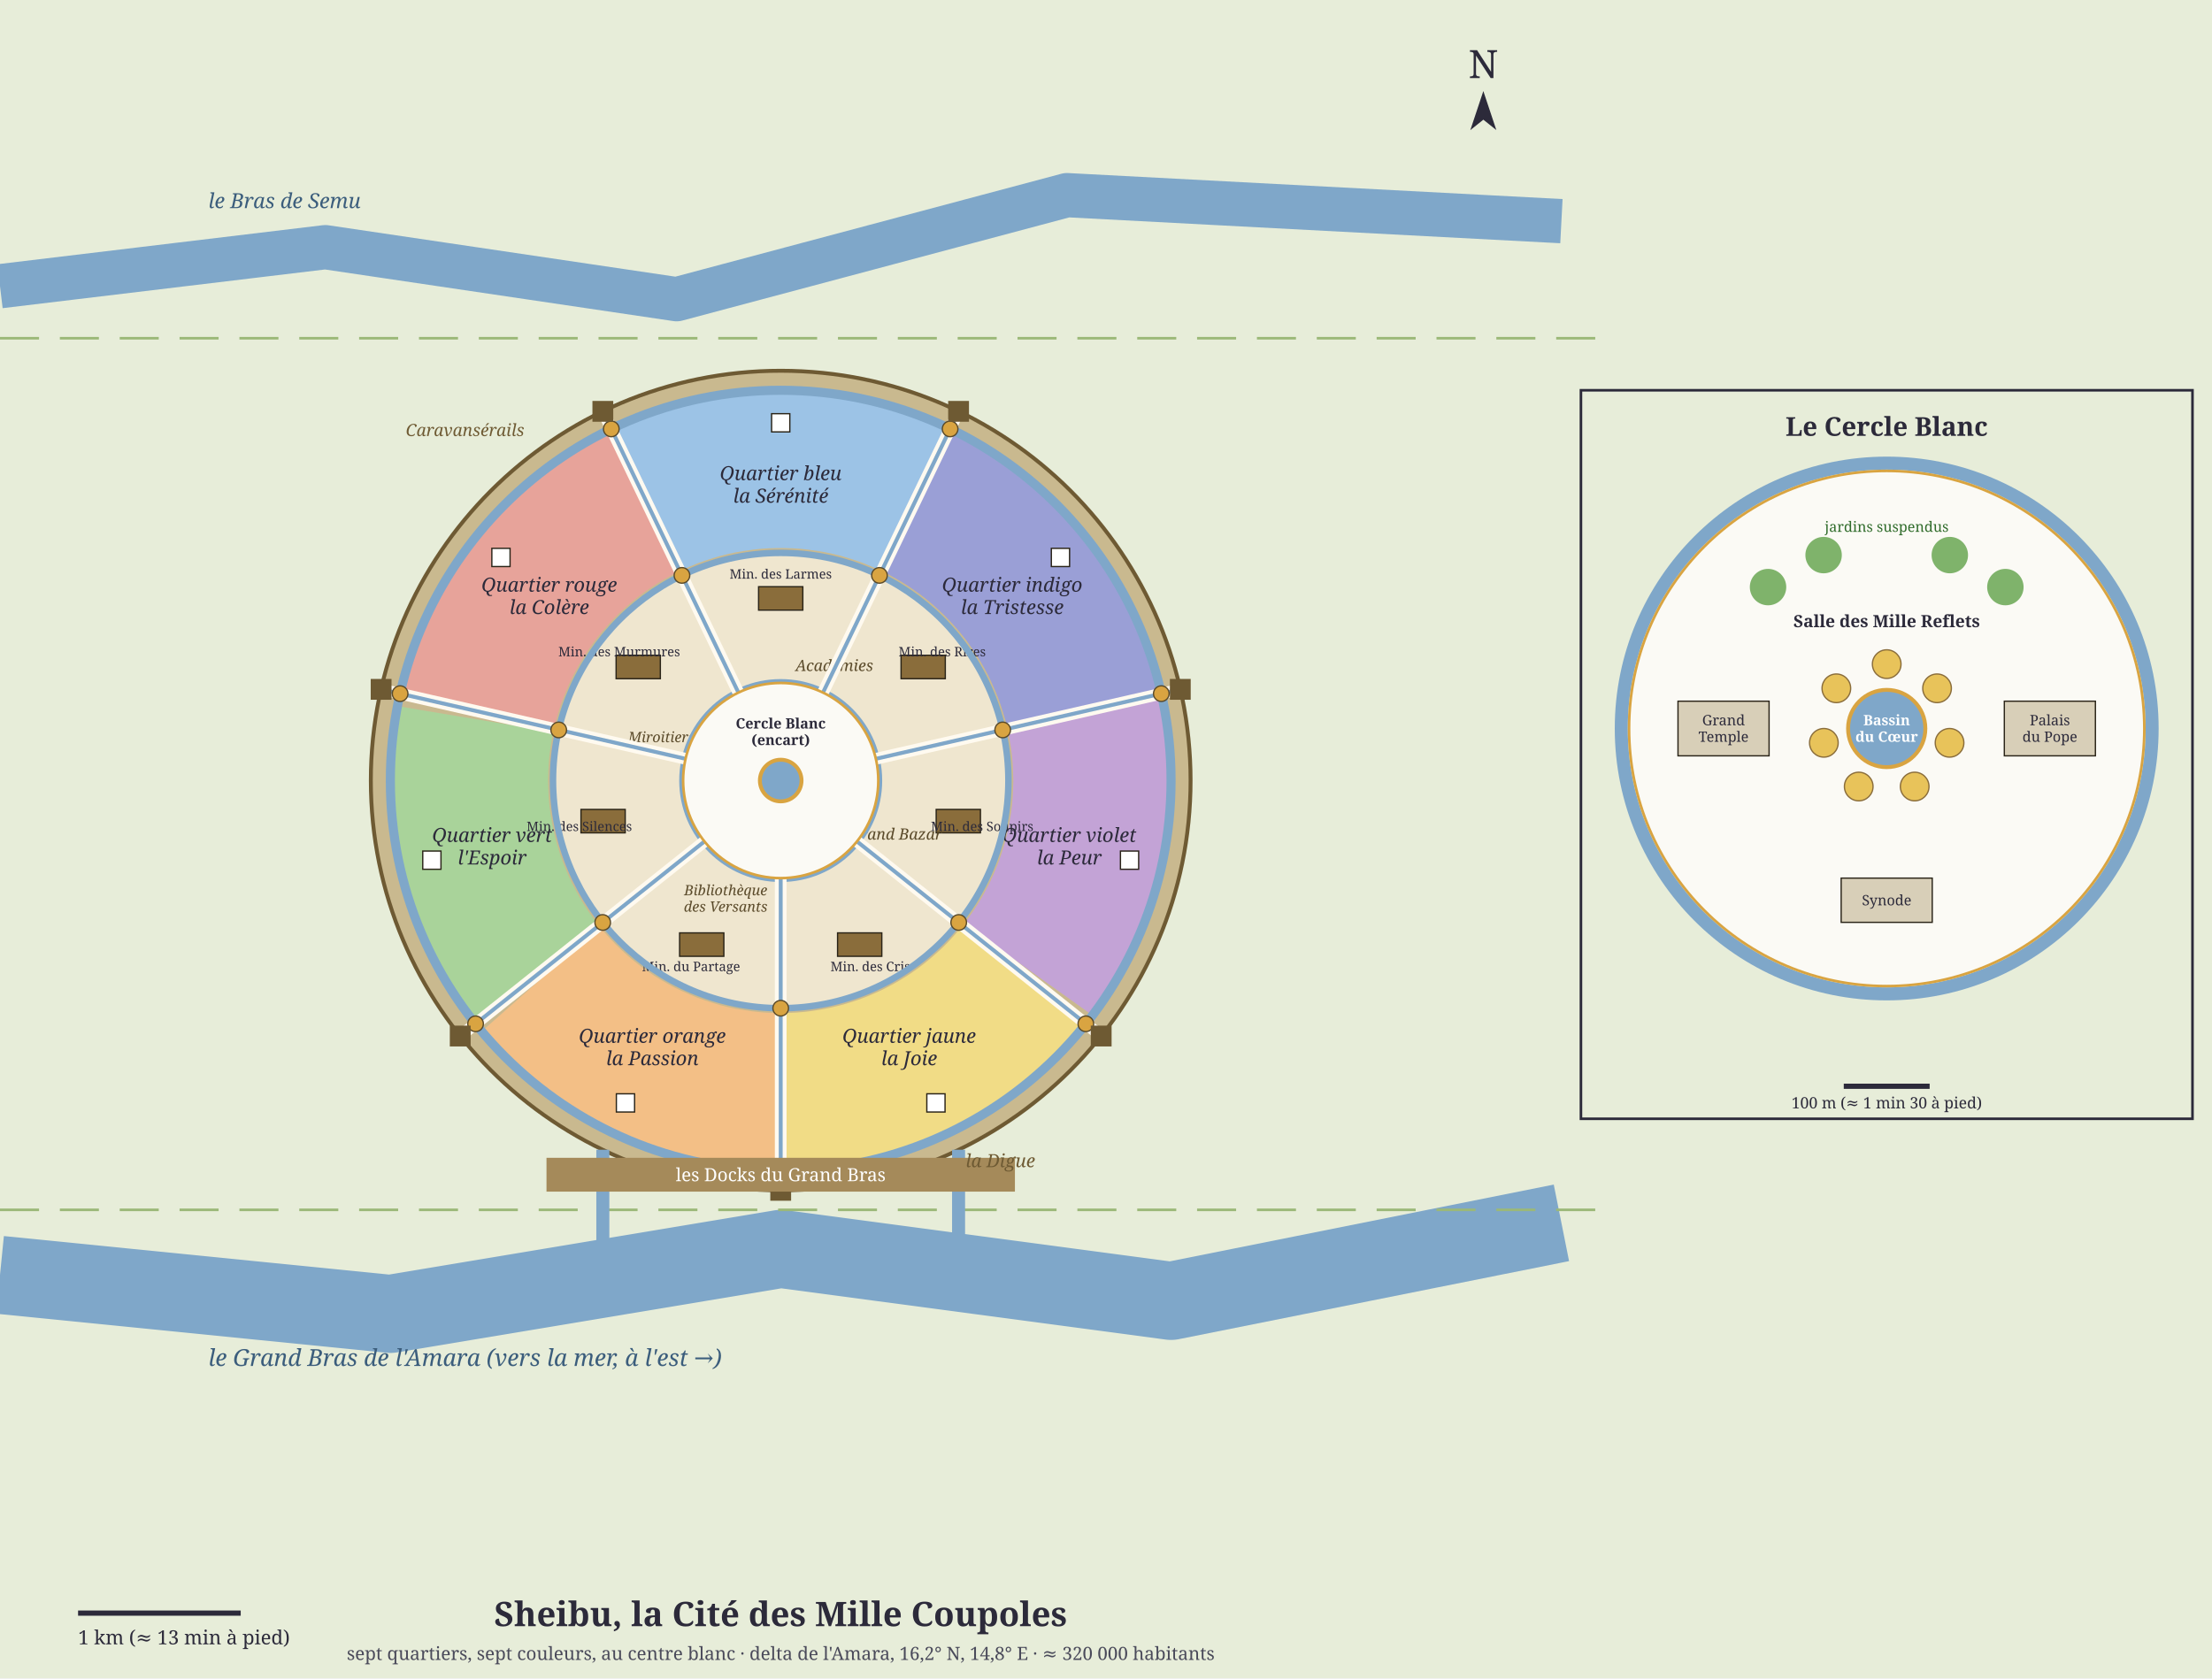
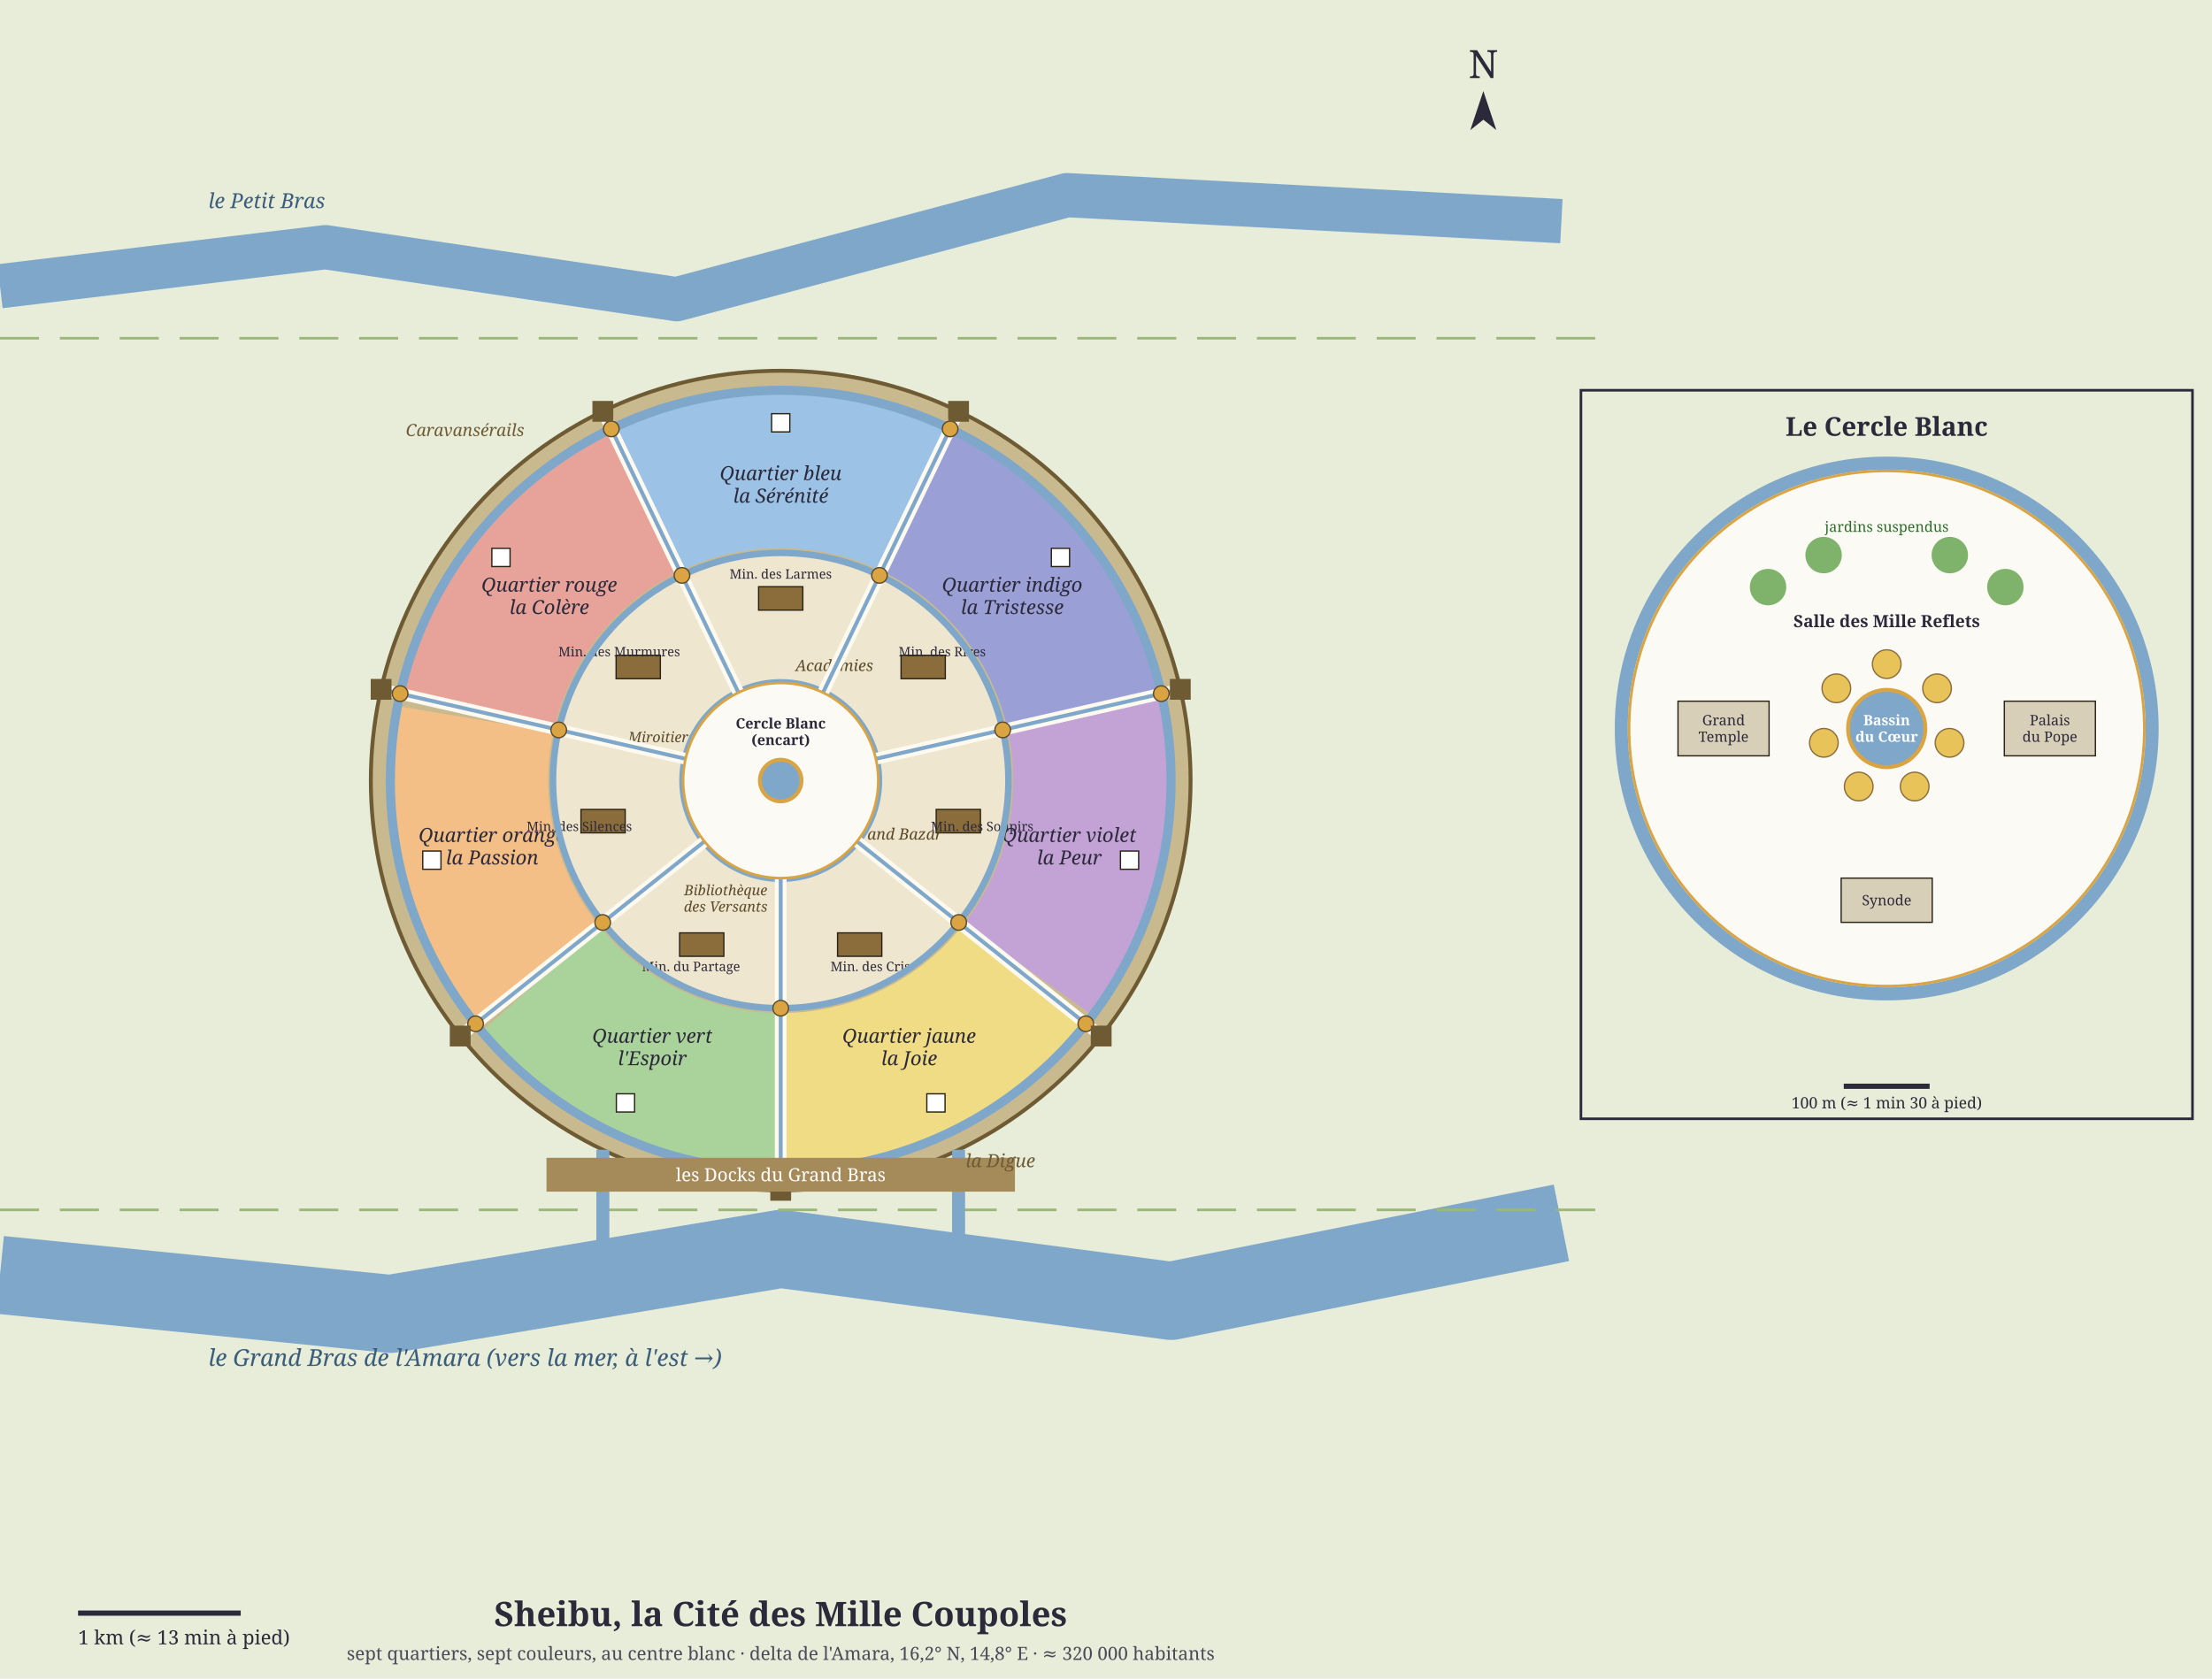
<svg xmlns="http://www.w3.org/2000/svg" viewBox="0 0 1700 1290" font-family="Georgia, serif">
  <rect width="1700" height="1290" fill="#e7edd9" />
  <polyline points="0,980 300,1010 600,960 900,1000 1200,940" fill="none" stroke="#7fa7c9" stroke-width="60" stroke-linejoin="round" />
  <polyline points="0,220 250,190 520,230 820,150 1200,170" fill="none" stroke="#7fa7c9" stroke-width="34" stroke-linejoin="round" />
  <text x="160" y="1050" font-size="18" fill="#3b5d7c" font-style="italic">le Grand Bras de l'Amara (vers la mer, à l'est →)</text>
-   <text x="160" y="160" font-size="16" fill="#3b5d7c" font-style="italic">le Bras de Semu</text>
+   <text x="160" y="160" font-size="16" fill="#3b5d7c" font-style="italic">le Petit Bras</text>
  <line x1="0" y1="260" x2="30" y2="260" stroke="#9bb878" stroke-width="2" />
  <line x1="0" y1="930" x2="30" y2="930" stroke="#9bb878" stroke-width="2" />
  <line x1="46" y1="260" x2="76" y2="260" stroke="#9bb878" stroke-width="2" />
  <line x1="46" y1="930" x2="76" y2="930" stroke="#9bb878" stroke-width="2" />
  <line x1="92" y1="260" x2="122" y2="260" stroke="#9bb878" stroke-width="2" />
  <line x1="92" y1="930" x2="122" y2="930" stroke="#9bb878" stroke-width="2" />
  <line x1="138" y1="260" x2="168" y2="260" stroke="#9bb878" stroke-width="2" />
  <line x1="138" y1="930" x2="168" y2="930" stroke="#9bb878" stroke-width="2" />
  <line x1="184" y1="260" x2="214" y2="260" stroke="#9bb878" stroke-width="2" />
  <line x1="184" y1="930" x2="214" y2="930" stroke="#9bb878" stroke-width="2" />
  <line x1="230" y1="260" x2="260" y2="260" stroke="#9bb878" stroke-width="2" />
  <line x1="230" y1="930" x2="260" y2="930" stroke="#9bb878" stroke-width="2" />
  <line x1="276" y1="260" x2="306" y2="260" stroke="#9bb878" stroke-width="2" />
  <line x1="276" y1="930" x2="306" y2="930" stroke="#9bb878" stroke-width="2" />
  <line x1="322" y1="260" x2="352" y2="260" stroke="#9bb878" stroke-width="2" />
  <line x1="322" y1="930" x2="352" y2="930" stroke="#9bb878" stroke-width="2" />
  <line x1="368" y1="260" x2="398" y2="260" stroke="#9bb878" stroke-width="2" />
  <line x1="368" y1="930" x2="398" y2="930" stroke="#9bb878" stroke-width="2" />
  <line x1="414" y1="260" x2="444" y2="260" stroke="#9bb878" stroke-width="2" />
  <line x1="414" y1="930" x2="444" y2="930" stroke="#9bb878" stroke-width="2" />
  <line x1="460" y1="260" x2="490" y2="260" stroke="#9bb878" stroke-width="2" />
  <line x1="460" y1="930" x2="490" y2="930" stroke="#9bb878" stroke-width="2" />
  <line x1="506" y1="260" x2="536" y2="260" stroke="#9bb878" stroke-width="2" />
  <line x1="506" y1="930" x2="536" y2="930" stroke="#9bb878" stroke-width="2" />
  <line x1="552" y1="260" x2="582" y2="260" stroke="#9bb878" stroke-width="2" />
  <line x1="552" y1="930" x2="582" y2="930" stroke="#9bb878" stroke-width="2" />
  <line x1="598" y1="260" x2="628" y2="260" stroke="#9bb878" stroke-width="2" />
  <line x1="598" y1="930" x2="628" y2="930" stroke="#9bb878" stroke-width="2" />
  <line x1="644" y1="260" x2="674" y2="260" stroke="#9bb878" stroke-width="2" />
  <line x1="644" y1="930" x2="674" y2="930" stroke="#9bb878" stroke-width="2" />
  <line x1="690" y1="260" x2="720" y2="260" stroke="#9bb878" stroke-width="2" />
  <line x1="690" y1="930" x2="720" y2="930" stroke="#9bb878" stroke-width="2" />
  <line x1="736" y1="260" x2="766" y2="260" stroke="#9bb878" stroke-width="2" />
  <line x1="736" y1="930" x2="766" y2="930" stroke="#9bb878" stroke-width="2" />
  <line x1="782" y1="260" x2="812" y2="260" stroke="#9bb878" stroke-width="2" />
  <line x1="782" y1="930" x2="812" y2="930" stroke="#9bb878" stroke-width="2" />
  <line x1="828" y1="260" x2="858" y2="260" stroke="#9bb878" stroke-width="2" />
  <line x1="828" y1="930" x2="858" y2="930" stroke="#9bb878" stroke-width="2" />
  <line x1="874" y1="260" x2="904" y2="260" stroke="#9bb878" stroke-width="2" />
  <line x1="874" y1="930" x2="904" y2="930" stroke="#9bb878" stroke-width="2" />
  <line x1="920" y1="260" x2="950" y2="260" stroke="#9bb878" stroke-width="2" />
  <line x1="920" y1="930" x2="950" y2="930" stroke="#9bb878" stroke-width="2" />
  <line x1="966" y1="260" x2="996" y2="260" stroke="#9bb878" stroke-width="2" />
  <line x1="966" y1="930" x2="996" y2="930" stroke="#9bb878" stroke-width="2" />
  <line x1="1012" y1="260" x2="1042" y2="260" stroke="#9bb878" stroke-width="2" />
  <line x1="1012" y1="930" x2="1042" y2="930" stroke="#9bb878" stroke-width="2" />
  <line x1="1058" y1="260" x2="1088" y2="260" stroke="#9bb878" stroke-width="2" />
  <line x1="1058" y1="930" x2="1088" y2="930" stroke="#9bb878" stroke-width="2" />
  <line x1="1104" y1="260" x2="1134" y2="260" stroke="#9bb878" stroke-width="2" />
  <line x1="1104" y1="930" x2="1134" y2="930" stroke="#9bb878" stroke-width="2" />
  <line x1="1150" y1="260" x2="1180" y2="260" stroke="#9bb878" stroke-width="2" />
  <line x1="1150" y1="930" x2="1180" y2="930" stroke="#9bb878" stroke-width="2" />
  <line x1="1196" y1="260" x2="1226" y2="260" stroke="#9bb878" stroke-width="2" />
  <line x1="1196" y1="930" x2="1226" y2="930" stroke="#9bb878" stroke-width="2" />
  <circle cx="600.0" cy="600.0" r="315.0" fill="#c9b98f" stroke="#6e5a33" stroke-width="3" />
  <polygon points="473.2,328.1 482.8,323.8 492.5,319.9 502.3,316.3 512.3,313.1 522.4,310.2 532.5,307.7 542.8,305.5 553.1,303.7 563.4,302.2 573.9,301.1 584.3,300.4 594.8,300.0 605.2,300.0 615.7,300.4 626.1,301.1 636.6,302.2 646.9,303.7 657.2,305.5 667.5,307.7 677.6,310.2 687.7,313.1 697.7,316.3 707.5,319.9 717.2,323.8 726.8,328.1 675.5,438.0 669.8,435.5 664.1,433.1 658.2,431.0 652.3,429.1 646.3,427.3 640.2,425.8 634.1,424.5 628.0,423.5 621.8,422.6 615.6,421.9 609.4,421.5 603.1,421.3 596.9,421.3 590.6,421.5 584.4,421.9 578.2,422.6 572.0,423.5 565.9,424.5 559.8,425.8 553.7,427.3 547.7,429.1 541.8,431.0 535.9,433.1 530.2,435.5 524.5,438.0" fill="#9cc3e6" opacity="1" />
  <text x="600.0" y="369.1" font-size="15" text-anchor="middle" fill="#2c2a3a" font-style="italic">Quartier bleu</text>
  <text x="600.0" y="386.4" font-size="15" text-anchor="middle" fill="#2c2a3a" font-style="italic">la Sérénité</text>
  <rect x="593.0" y="318.0" width="14" height="14" fill="#fff" stroke="#2a2418" />
  <polygon points="726.8,328.1 736.2,332.7 745.4,337.6 754.5,342.8 763.4,348.4 772.1,354.3 780.5,360.4 788.8,366.9 796.8,373.6 804.6,380.6 812.1,387.9 819.4,395.4 826.4,403.2 833.1,411.2 839.6,419.5 845.7,427.9 851.6,436.6 857.2,445.5 862.4,454.6 867.3,463.8 871.9,473.2 876.2,482.8 880.1,492.5 883.7,502.3 886.9,512.3 889.8,522.4 892.3,532.5 774.2,559.8 772.7,553.7 770.9,547.7 769.0,541.8 766.9,535.9 764.5,530.2 762.0,524.5 759.3,518.8 756.3,513.3 753.2,507.9 749.9,502.6 746.4,497.5 742.8,492.4 738.9,487.5 734.9,482.7 730.7,478.1 726.4,473.6 721.9,469.3 717.3,465.1 712.5,461.1 707.6,457.2 702.5,453.6 697.4,450.1 692.1,446.8 686.7,443.7 681.2,440.7 675.5,438.0" fill="#9a9fd6" opacity="1" />
  <text x="777.9" y="454.8" font-size="15" text-anchor="middle" fill="#2c2a3a" font-style="italic">Quartier indigo</text>
  <text x="777.9" y="472.0" font-size="15" text-anchor="middle" fill="#2c2a3a" font-style="italic">la Tristesse</text>
  <rect x="808.0" y="421.5" width="14" height="14" fill="#fff" stroke="#2a2418" />
  <polygon points="892.3,532.5 894.5,542.8 896.3,553.1 897.8,563.4 898.9,573.9 899.6,584.3 900.0,594.8 900.0,605.2 899.6,615.7 898.9,626.1 897.8,636.6 896.3,646.9 894.5,657.2 892.3,667.5 889.8,677.6 886.9,687.7 883.7,697.7 880.1,707.5 876.2,717.2 871.9,726.8 867.3,736.2 862.4,745.4 857.2,754.5 851.6,763.4 845.7,772.1 839.6,780.5 740.9,710.0 744.6,705.1 748.2,700.0 751.6,694.7 754.8,689.4 757.8,683.9 760.7,678.4 763.3,672.7 765.7,667.0 768.0,661.1 770.0,655.2 771.8,649.3 773.4,643.2 774.8,637.2 776.0,631.0 777.0,624.9 777.8,618.7 778.3,612.5 778.6,606.2 778.8,600.0 778.6,593.8 778.3,587.5 777.8,581.3 777.0,575.1 776.0,569.0 774.8,562.8" fill="#c3a3d6" opacity="1" />
  <text x="821.8" y="647.2" font-size="15" text-anchor="middle" fill="#2c2a3a" font-style="italic">Quartier violet</text>
  <text x="821.8" y="664.5" font-size="15" text-anchor="middle" fill="#2c2a3a" font-style="italic">la Peur</text>
  <rect x="861.1" y="654.2" width="14" height="14" fill="#fff" stroke="#2a2418" />
  <polygon points="836.4,784.7 829.8,792.8 822.9,800.7 815.8,808.4 808.4,815.8 800.7,822.9 792.8,829.8 784.7,836.4 776.3,842.7 767.8,848.7 759.0,854.4 750.0,859.8 740.8,864.9 731.5,869.6 722.0,874.1 712.4,878.2 702.6,881.9 692.7,885.3 682.7,888.4 672.6,891.1 662.4,893.4 652.1,895.4 641.8,897.1 631.4,898.4 620.9,899.3 610.5,899.8 600.0,900.0 600.0,778.8 606.2,778.6 612.5,778.3 618.7,777.8 624.9,777.0 631.0,776.0 637.2,774.8 643.2,773.4 649.3,771.8 655.2,770.0 661.1,768.0 667.0,765.7 672.7,763.3 678.4,760.7 683.9,757.8 689.4,754.8 694.7,751.6 700.0,748.2 705.1,744.6 710.0,740.9 714.9,736.9 719.6,732.8 724.2,728.6 728.6,724.2 732.8,719.6 736.9,714.9 740.9,710.0" fill="#f1dc86" opacity="1" />
  <text x="698.7" y="801.6" font-size="15" text-anchor="middle" fill="#2c2a3a" font-style="italic">Quartier jaune</text>
  <text x="698.7" y="818.8" font-size="15" text-anchor="middle" fill="#2c2a3a" font-style="italic">la Joie</text>
  <rect x="712.3" y="840.8" width="14" height="14" fill="#fff" stroke="#2a2418" />
-   <polygon points="600.0,900.0 589.5,899.8 579.1,899.3 568.6,898.4 558.2,897.1 547.9,895.4 537.6,893.4 527.4,891.1 517.3,888.4 507.3,885.3 497.4,881.9 487.6,878.2 478.0,874.1 468.5,869.6 459.2,864.9 450.0,859.8 441.0,854.4 432.2,848.7 423.7,842.7 415.3,836.4 407.2,829.8 399.3,822.9 391.6,815.8 384.2,808.4 377.1,800.7 370.2,792.8 461.1,712.5 465.1,717.3 469.3,721.9 473.6,726.4 478.1,730.7 482.7,734.9 487.5,738.9 492.4,742.8 497.5,746.4 502.6,749.9 507.9,753.2 513.3,756.3 518.8,759.3 524.5,762.0 530.2,764.5 535.9,766.9 541.8,769.0 547.7,770.9 553.7,772.7 559.8,774.2 565.9,775.5 572.0,776.5 578.2,777.4 584.4,778.1 590.6,778.5 596.9,778.7" fill="#f3bf86" opacity="1" />
-   <text x="501.3" y="801.6" font-size="15" text-anchor="middle" fill="#2c2a3a" font-style="italic">Quartier orange</text>
-   <text x="501.3" y="818.8" font-size="15" text-anchor="middle" fill="#2c2a3a" font-style="italic">la Passion</text>
+   <polygon points="600.0,900.0 589.5,899.8 579.1,899.3 568.6,898.4 558.2,897.1 547.9,895.4 537.6,893.4 527.4,891.1 517.3,888.4 507.3,885.3 497.4,881.9 487.6,878.2 478.0,874.1 468.5,869.6 459.2,864.9 450.0,859.8 441.0,854.4 432.2,848.7 423.7,842.7 415.3,836.4 407.2,829.8 399.3,822.9 391.6,815.8 384.2,808.4 377.1,800.7 370.2,792.8 461.1,712.5 465.1,717.3 469.3,721.9 473.6,726.4 478.1,730.7 482.7,734.9 487.5,738.9 492.4,742.8 497.5,746.4 502.6,749.9 507.9,753.2 513.3,756.3 518.8,759.3 524.5,762.0 530.2,764.5 535.9,766.9 541.8,769.0 547.7,770.9 553.7,772.7 559.8,774.2 565.9,775.5 572.0,776.5 578.2,777.4 584.4,778.1 590.6,778.5 596.9,778.7" fill="#a9d39a" opacity="1" />
+   <text x="501.3" y="801.6" font-size="15" text-anchor="middle" fill="#2c2a3a" font-style="italic">Quartier vert</text>
+   <text x="501.3" y="818.8" font-size="15" text-anchor="middle" fill="#2c2a3a" font-style="italic">l'Espoir</text>
  <rect x="473.7" y="840.8" width="14" height="14" fill="#fff" stroke="#2a2418" />
-   <polygon points="366.9,788.8 360.4,780.5 354.3,772.1 348.4,763.4 342.8,754.5 337.6,745.4 332.7,736.2 328.1,726.8 323.8,717.2 319.9,707.5 316.3,697.7 313.1,687.7 310.2,677.6 307.7,667.5 305.5,657.2 303.7,646.9 302.2,636.6 301.1,626.1 300.4,615.7 300.0,605.2 300.0,594.8 300.4,584.3 301.1,573.9 302.2,563.4 303.7,553.1 305.5,542.8 425.2,562.8 424.0,569.0 423.0,575.1 422.2,581.3 421.7,587.5 421.4,593.8 421.2,600.0 421.4,606.2 421.7,612.5 422.2,618.7 423.0,624.9 424.0,631.0 425.2,637.2 426.6,643.2 428.2,649.3 430.0,655.2 432.0,661.1 434.3,667.0 436.7,672.7 439.3,678.4 442.2,683.9 445.2,689.4 448.4,694.7 451.8,700.0 455.4,705.1 459.1,710.0" fill="#a9d39a" opacity="1" />
-   <text x="378.2" y="647.2" font-size="15" text-anchor="middle" fill="#2c2a3a" font-style="italic">Quartier vert</text>
-   <text x="378.2" y="664.5" font-size="15" text-anchor="middle" fill="#2c2a3a" font-style="italic">l'Espoir</text>
+   <polygon points="366.9,788.8 360.4,780.5 354.3,772.1 348.4,763.4 342.8,754.5 337.6,745.4 332.7,736.2 328.1,726.8 323.8,717.2 319.9,707.5 316.3,697.7 313.1,687.7 310.2,677.6 307.7,667.5 305.5,657.2 303.7,646.9 302.2,636.6 301.1,626.1 300.4,615.7 300.0,605.2 300.0,594.8 300.4,584.3 301.1,573.9 302.2,563.4 303.7,553.1 305.5,542.8 425.2,562.8 424.0,569.0 423.0,575.1 422.2,581.3 421.7,587.5 421.4,593.8 421.2,600.0 421.4,606.2 421.7,612.5 422.2,618.7 423.0,624.9 424.0,631.0 425.2,637.2 426.6,643.2 428.2,649.3 430.0,655.2 432.0,661.1 434.3,667.0 436.7,672.7 439.3,678.4 442.2,683.9 445.2,689.4 448.4,694.7 451.8,700.0 455.4,705.1 459.1,710.0" fill="#f3bf86" opacity="1" />
+   <text x="378.2" y="647.2" font-size="15" text-anchor="middle" fill="#2c2a3a" font-style="italic">Quartier orange</text>
+   <text x="378.2" y="664.5" font-size="15" text-anchor="middle" fill="#2c2a3a" font-style="italic">la Passion</text>
  <rect x="324.9" y="654.2" width="14" height="14" fill="#fff" stroke="#2a2418" />
  <polygon points="306.6,537.6 308.9,527.4 311.6,517.3 314.7,507.3 318.1,497.4 321.8,487.6 325.9,478.0 330.4,468.5 335.1,459.2 340.2,450.0 345.6,441.0 351.3,432.2 357.3,423.7 363.6,415.3 370.2,407.2 377.1,399.3 384.2,391.6 391.6,384.2 399.3,377.1 407.2,370.2 415.3,363.6 423.7,357.3 432.2,351.3 441.0,345.6 450.0,340.2 459.2,335.1 468.5,330.4 521.6,439.3 516.1,442.2 510.6,445.2 505.3,448.4 500.0,451.8 494.9,455.4 490.0,459.1 485.1,463.1 480.4,467.2 475.8,471.4 471.4,475.8 467.2,480.4 463.1,485.1 459.1,490.0 455.4,494.9 451.8,500.0 448.4,505.3 445.2,510.6 442.2,516.1 439.3,521.6 436.7,527.3 434.3,533.0 432.0,538.9 430.0,544.8 428.2,550.7 426.6,556.8 425.2,562.8" fill="#e7a39a" opacity="1" />
  <text x="422.1" y="454.8" font-size="15" text-anchor="middle" fill="#2c2a3a" font-style="italic">Quartier rouge</text>
  <text x="422.1" y="472.0" font-size="15" text-anchor="middle" fill="#2c2a3a" font-style="italic">la Colère</text>
  <rect x="378.0" y="421.5" width="14" height="14" fill="#fff" stroke="#2a2418" />
  <circle cx="600.0" cy="600.0" r="175.0" fill="#efe6cf" />
  <rect x="583.0" y="451.0" width="34" height="18" fill="#8a6d3b" stroke="#2a2418" />
  <text x="600.0" y="444.8" font-size="10" text-anchor="middle" fill="#2c2a3a">Min. des Larmes</text>
  <rect x="692.5" y="503.7" width="34" height="18" fill="#8a6d3b" stroke="#2a2418" />
  <text x="724.1" y="504.5" font-size="10" text-anchor="middle" fill="#2c2a3a">Min. des Rires</text>
  <rect x="719.5" y="622.2" width="34" height="18" fill="#8a6d3b" stroke="#2a2418" />
  <text x="754.8" y="638.8" font-size="10" text-anchor="middle" fill="#2c2a3a">Min. des Soupirs</text>
  <rect x="643.7" y="717.1" width="34" height="18" fill="#8a6d3b" stroke="#2a2418" />
  <text x="668.9" y="746.5" font-size="10" text-anchor="middle" fill="#2c2a3a">Min. des Cris</text>
  <rect x="522.3" y="717.1" width="34" height="18" fill="#8a6d3b" stroke="#2a2418" />
  <text x="531.1" y="746.5" font-size="10" text-anchor="middle" fill="#2c2a3a">Min. du Partage</text>
  <rect x="446.5" y="622.2" width="34" height="18" fill="#8a6d3b" stroke="#2a2418" />
  <text x="445.2" y="638.8" font-size="10" text-anchor="middle" fill="#2c2a3a">Min. des Silences</text>
  <rect x="473.5" y="503.7" width="34" height="18" fill="#8a6d3b" stroke="#2a2418" />
  <text x="475.9" y="504.5" font-size="10" text-anchor="middle" fill="#2c2a3a">Min. des Murmures</text>
  <text x="641.2" y="515.8" font-size="12" text-anchor="middle" fill="#5a4a2a" font-style="italic">Académies</text>
  <text x="557.7" y="688.2" font-size="11" text-anchor="middle" fill="#5a4a2a" font-style="italic">Bibliothèque</text>
  <text x="557.7" y="700.8" font-size="11" text-anchor="middle" fill="#5a4a2a" font-style="italic">des Versants</text>
  <text x="688.4" y="645.4" font-size="12" text-anchor="middle" fill="#5a4a2a" font-style="italic">Grand Bazar</text>
  <text x="508.4" y="570.5" font-size="11" text-anchor="middle" fill="#5a4a2a" font-style="italic">Miroitiers</text>
  <circle cx="600.0" cy="600.0" r="300.0" fill="none" stroke="#7fa7c9" stroke-width="7" />
  <circle cx="600.0" cy="600.0" r="175.0" fill="none" stroke="#7fa7c9" stroke-width="5" />
  <circle cx="600.0" cy="600.0" r="75.0" fill="none" stroke="#7fa7c9" stroke-width="6" />
  <line x1="567.5" y1="532.4" x2="463.3" y2="316.2" stroke="#fffaf0" stroke-width="9" />
  <line x1="567.5" y1="532.4" x2="463.3" y2="316.2" stroke="#7fa7c9" stroke-width="3" />
  <circle cx="524.1" cy="442.3" r="6" fill="#d9a441" stroke="#5a4a2a" />
  <circle cx="469.8" cy="329.7" r="6" fill="#d9a441" stroke="#5a4a2a" />
  <rect x="455.3" y="308.2" width="16" height="16" fill="#6e5a33" />
  <line x1="632.5" y1="532.4" x2="736.7" y2="316.2" stroke="#fffaf0" stroke-width="9" />
  <line x1="632.5" y1="532.4" x2="736.7" y2="316.2" stroke="#7fa7c9" stroke-width="3" />
  <circle cx="675.9" cy="442.3" r="6" fill="#d9a441" stroke="#5a4a2a" />
  <circle cx="730.2" cy="329.7" r="6" fill="#d9a441" stroke="#5a4a2a" />
  <rect x="728.7" y="308.2" width="16" height="16" fill="#6e5a33" />
  <line x1="673.1" y1="583.3" x2="907.1" y2="529.9" stroke="#fffaf0" stroke-width="9" />
  <line x1="673.1" y1="583.3" x2="907.1" y2="529.9" stroke="#7fa7c9" stroke-width="3" />
  <circle cx="770.6" cy="561.1" r="6" fill="#d9a441" stroke="#5a4a2a" />
  <circle cx="892.5" cy="533.2" r="6" fill="#d9a441" stroke="#5a4a2a" />
  <rect x="899.1" y="521.9" width="16" height="16" fill="#6e5a33" />
  <line x1="658.6" y1="646.8" x2="846.3" y2="796.4" stroke="#fffaf0" stroke-width="9" />
  <line x1="658.6" y1="646.8" x2="846.3" y2="796.4" stroke="#7fa7c9" stroke-width="3" />
  <circle cx="736.8" cy="709.1" r="6" fill="#d9a441" stroke="#5a4a2a" />
  <circle cx="834.5" cy="787.0" r="6" fill="#d9a441" stroke="#5a4a2a" />
  <rect x="838.3" y="788.4" width="16" height="16" fill="#6e5a33" />
  <line x1="600.0" y1="675.0" x2="600.0" y2="915.0" stroke="#fffaf0" stroke-width="9" />
  <line x1="600.0" y1="675.0" x2="600.0" y2="915.0" stroke="#7fa7c9" stroke-width="3" />
  <circle cx="600.0" cy="775.0" r="6" fill="#d9a441" stroke="#5a4a2a" />
  <circle cx="600.0" cy="900.0" r="6" fill="#d9a441" stroke="#5a4a2a" />
  <rect x="592.0" y="907.0" width="16" height="16" fill="#6e5a33" />
  <line x1="541.4" y1="646.8" x2="353.7" y2="796.4" stroke="#fffaf0" stroke-width="9" />
  <line x1="541.4" y1="646.8" x2="353.7" y2="796.4" stroke="#7fa7c9" stroke-width="3" />
  <circle cx="463.2" cy="709.1" r="6" fill="#d9a441" stroke="#5a4a2a" />
  <circle cx="365.5" cy="787.0" r="6" fill="#d9a441" stroke="#5a4a2a" />
  <rect x="345.7" y="788.4" width="16" height="16" fill="#6e5a33" />
  <line x1="526.9" y1="583.3" x2="292.9" y2="529.9" stroke="#fffaf0" stroke-width="9" />
  <line x1="526.9" y1="583.3" x2="292.9" y2="529.9" stroke="#7fa7c9" stroke-width="3" />
  <circle cx="429.4" cy="561.1" r="6" fill="#d9a441" stroke="#5a4a2a" />
  <circle cx="307.5" cy="533.2" r="6" fill="#d9a441" stroke="#5a4a2a" />
  <rect x="284.9" y="521.9" width="16" height="16" fill="#6e5a33" />
  <line x1="463.3" y1="883.8" x2="463.3" y2="975" stroke="#7fa7c9" stroke-width="10" />
  <line x1="736.7" y1="883.8" x2="736.7" y2="985" stroke="#7fa7c9" stroke-width="10" />
  <rect x="420" y="890" width="360" height="26" fill="#a58a5a" />
  <text x="600" y="908" font-size="14" text-anchor="middle" fill="#fff">les Docks du Grand Bras</text>
  <circle cx="600.0" cy="600.0" r="75.0" fill="#fbfaf5" stroke="#d9a441" stroke-width="2" />
  <circle cx="600.0" cy="600.0" r="16" fill="#7fa7c9" stroke="#d9a441" stroke-width="3" />
  <text x="600.0" y="560.0" font-size="11" text-anchor="middle" fill="#2c2a3a" font-weight="bold">Cercle Blanc</text>
  <text x="600.0" y="572.7" font-size="11" text-anchor="middle" fill="#2c2a3a" font-weight="bold">(encart)</text>
  <text x="768.8" y="897.2" font-size="14" text-anchor="middle" fill="#6e5a33" font-style="italic">la Digue</text>
  <text x="357.4" y="335.2" font-size="13" text-anchor="middle" fill="#6e5a33" font-style="italic">Caravansérails</text>
  <rect x="1215" y="300" width="470" height="560" fill="#e7edd9" stroke="#2c2a3a" stroke-width="2" />
  <text x="1450" y="335" font-size="20" text-anchor="middle" fill="#2c2a3a" font-weight="bold">Le Cercle Blanc</text>
  <circle cx="1450" cy="560" r="204.0" fill="none" stroke="#7fa7c9" stroke-width="10" />
  <circle cx="1450" cy="560" r="198.0" fill="#fbfaf5" stroke="#d9a441" stroke-width="2" />
  <circle cx="1450" cy="560" r="29.7" fill="#7fa7c9" stroke="#d9a441" stroke-width="3" />
  <text x="1450.0" y="557.5" font-size="11" text-anchor="middle" fill="#fff" font-weight="bold">Bassin</text>
  <text x="1450.0" y="570.2" font-size="11" text-anchor="middle" fill="#fff" font-weight="bold">du Cœur</text>
  <circle cx="1450.0" cy="510.5" r="11" fill="#e8c35a" stroke="#8a6d3b" />
  <circle cx="1488.7" cy="529.1" r="11" fill="#e8c35a" stroke="#8a6d3b" />
  <circle cx="1498.3" cy="571.0" r="11" fill="#e8c35a" stroke="#8a6d3b" />
  <circle cx="1471.5" cy="604.6" r="11" fill="#e8c35a" stroke="#8a6d3b" />
  <circle cx="1428.5" cy="604.6" r="11" fill="#e8c35a" stroke="#8a6d3b" />
  <circle cx="1401.7" cy="571.0" r="11" fill="#e8c35a" stroke="#8a6d3b" />
  <circle cx="1411.3" cy="529.1" r="11" fill="#e8c35a" stroke="#8a6d3b" />
  <text x="1450.0" y="482.1" font-size="13" text-anchor="middle" fill="#2c2a3a" font-weight="bold">Salle des Mille Reflets</text>
  <rect x="1540.4" y="539.0" width="70" height="42" fill="#d8cfb8" stroke="#2a2418" />
  <text x="1575.4" y="557.5" font-size="11" text-anchor="middle" fill="#2c2a3a">Palais</text>
  <text x="1575.4" y="570.2" font-size="11" text-anchor="middle" fill="#2c2a3a">du Pope</text>
  <rect x="1289.6" y="539.0" width="70" height="42" fill="#d8cfb8" stroke="#2a2418" />
  <text x="1324.6" y="557.5" font-size="11" text-anchor="middle" fill="#2c2a3a">Grand</text>
  <text x="1324.6" y="570.2" font-size="11" text-anchor="middle" fill="#2c2a3a">Temple</text>
  <rect x="1415.0" y="675.0" width="70" height="34" fill="#d8cfb8" stroke="#2a2418" />
  <text x="1450.0" y="695.9" font-size="11" text-anchor="middle" fill="#2c2a3a">Synode</text>
  <circle cx="1498.5" cy="426.7" r="14" fill="#7fb36b" />
  <circle cx="1541.2" cy="451.3" r="14" fill="#7fb36b" />
  <circle cx="1358.8" cy="451.3" r="14" fill="#7fb36b" />
  <circle cx="1401.5" cy="426.7" r="14" fill="#7fb36b" />
  <text x="1450.0" y="408.8" font-size="11" text-anchor="middle" fill="#2f6b2a">jardins suspendus</text>
  <line x1="1417.0" y1="835" x2="1483.0" y2="835" stroke="#2c2a3a" stroke-width="4" />
  <text x="1450.0" y="852" font-size="12" text-anchor="middle" fill="#2c2a3a">100 m (≈ 1 min 30 à pied)</text>
  <line x1="60" y1="1240" x2="185" y2="1240" stroke="#2c2a3a" stroke-width="4" />
  <text x="60" y="1264" font-size="15" fill="#2c2a3a">1 km (≈ 13 min à pied)</text>
  <text x="1140" y="60" font-size="30" text-anchor="middle" fill="#2c2a3a">N</text>
  <polygon points="1140,70 1130,100 1140,92 1150,100" fill="#2c2a3a" />
  <text x="600.0" y="1250" font-size="26" text-anchor="middle" fill="#2c2a3a" font-weight="bold">Sheibu, la Cité des Mille Coupoles</text>
  <text x="600.0" y="1276" font-size="14" text-anchor="middle" fill="#4a4a5a">sept quartiers, sept couleurs, au centre blanc · delta de l'Amara, 16,2° N, 14,8° E · ≈ 320 000 habitants</text>
</svg>
